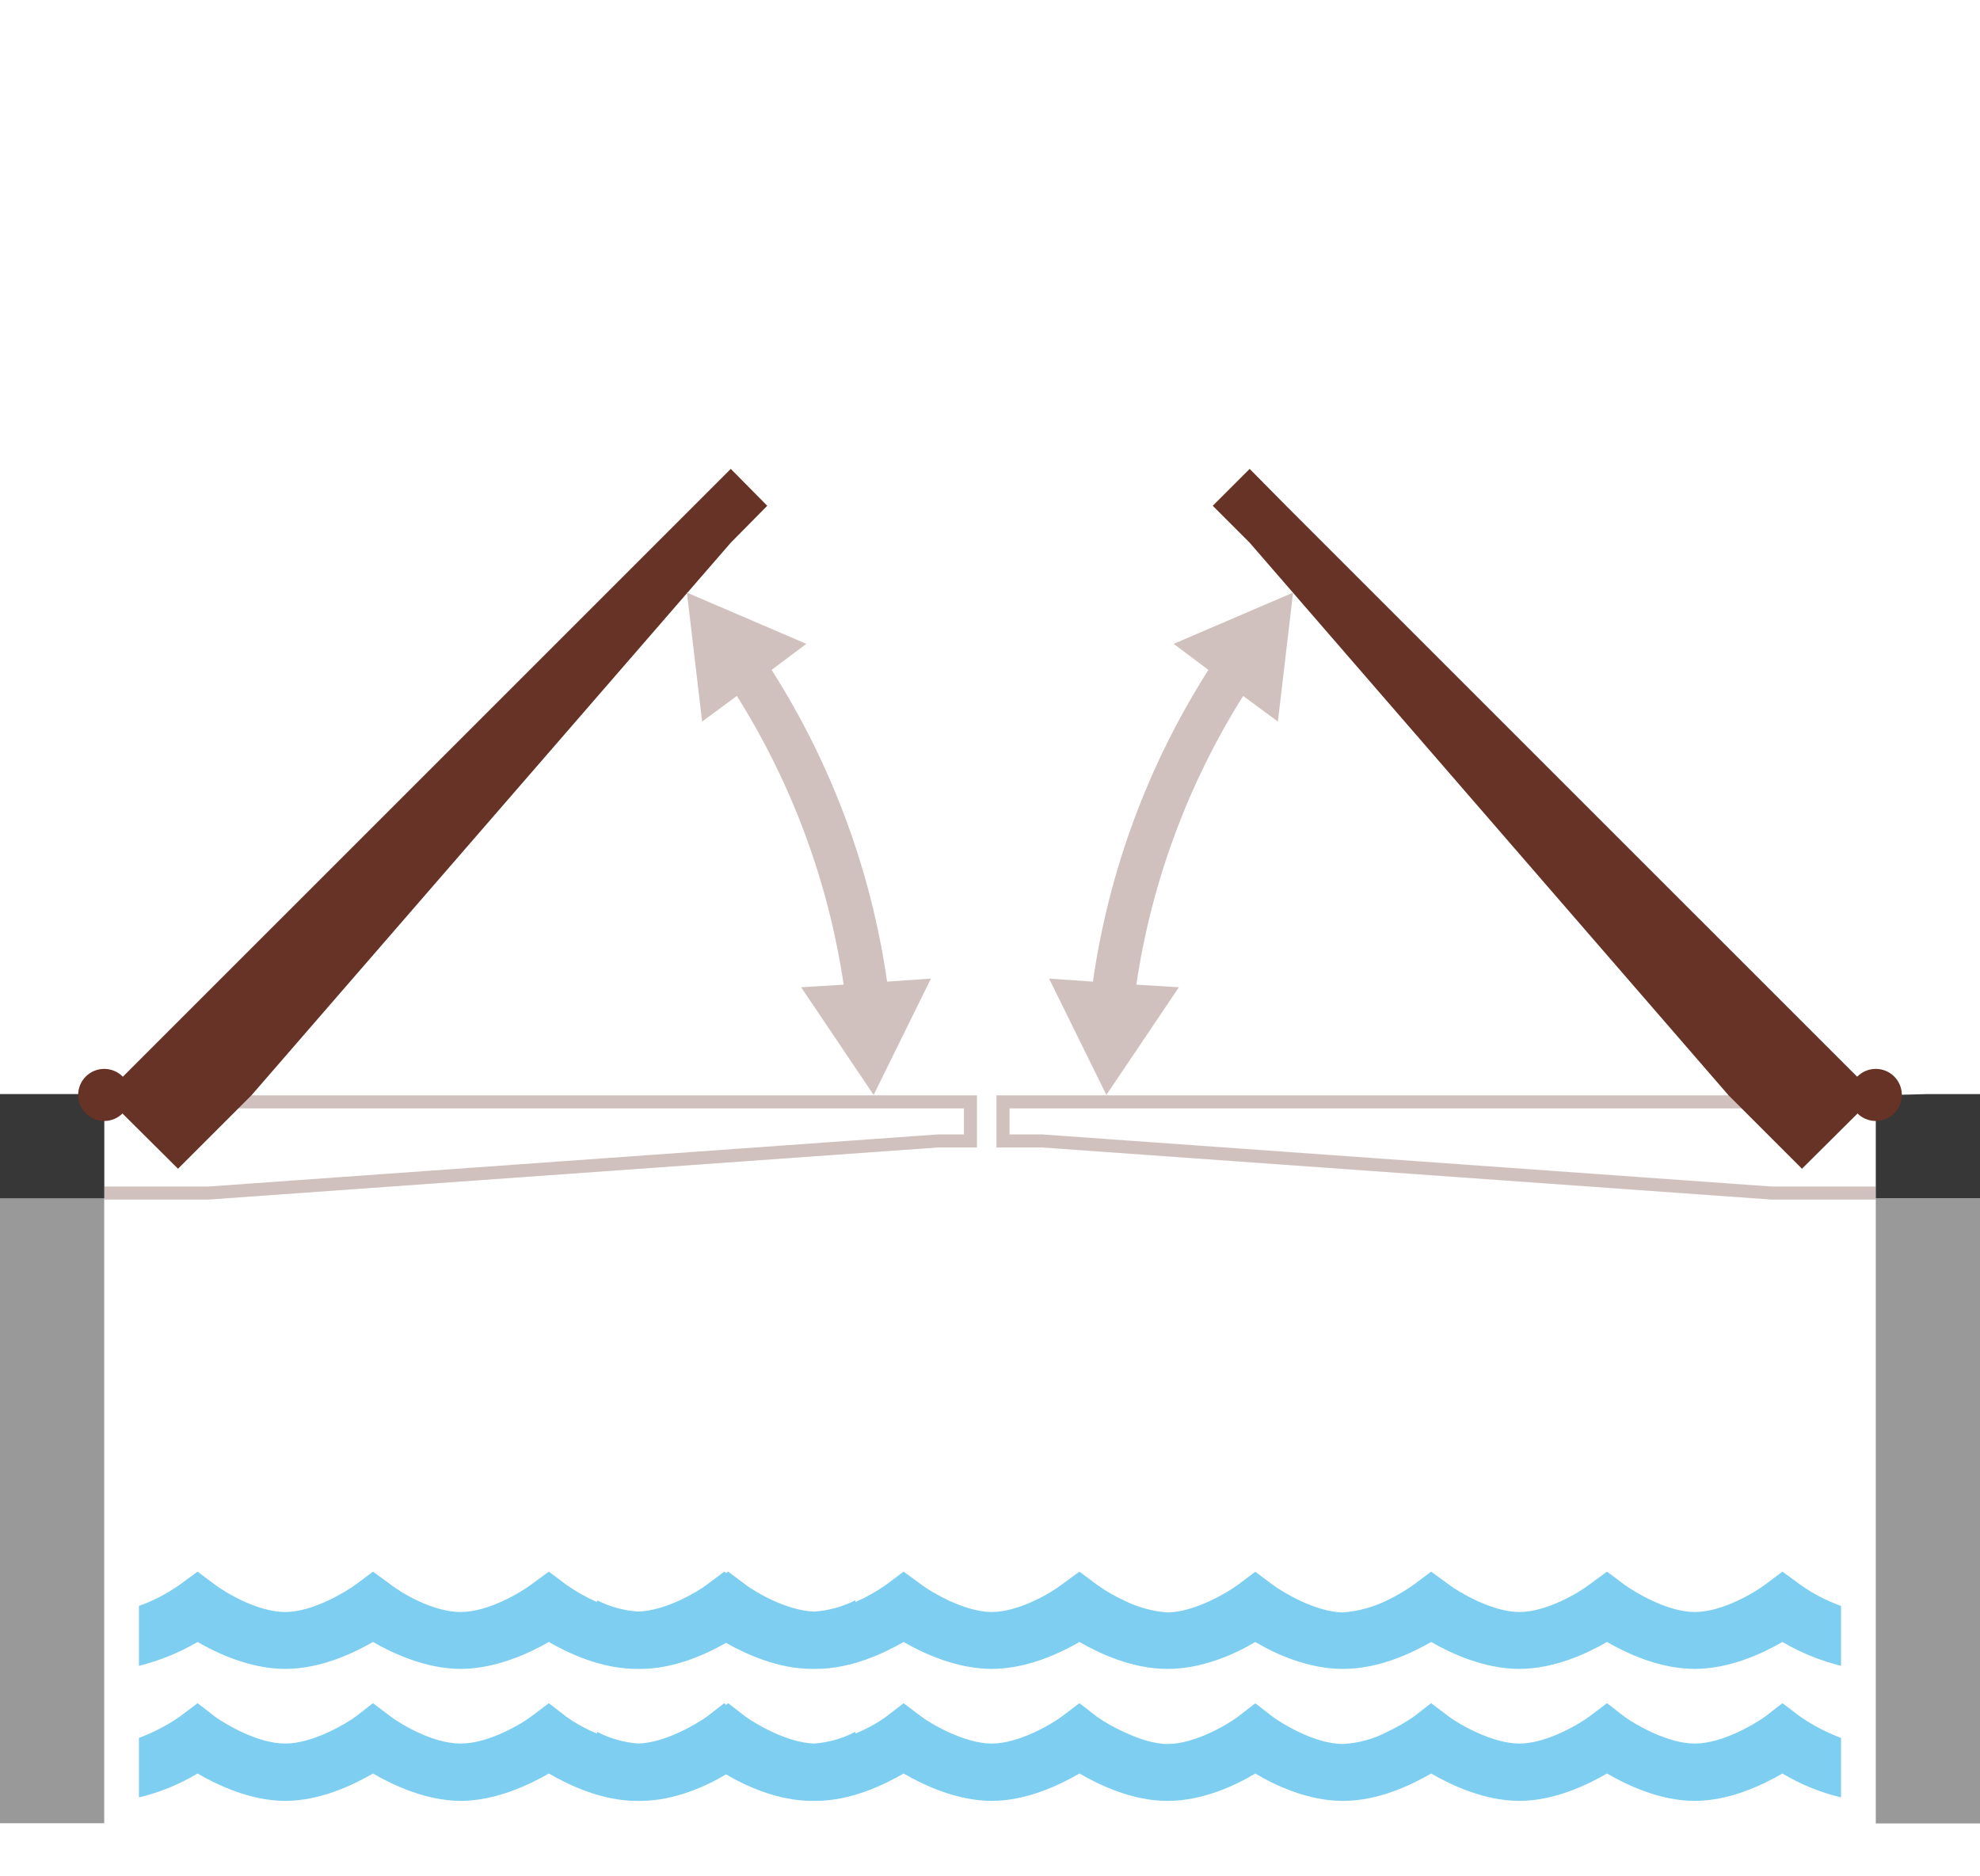
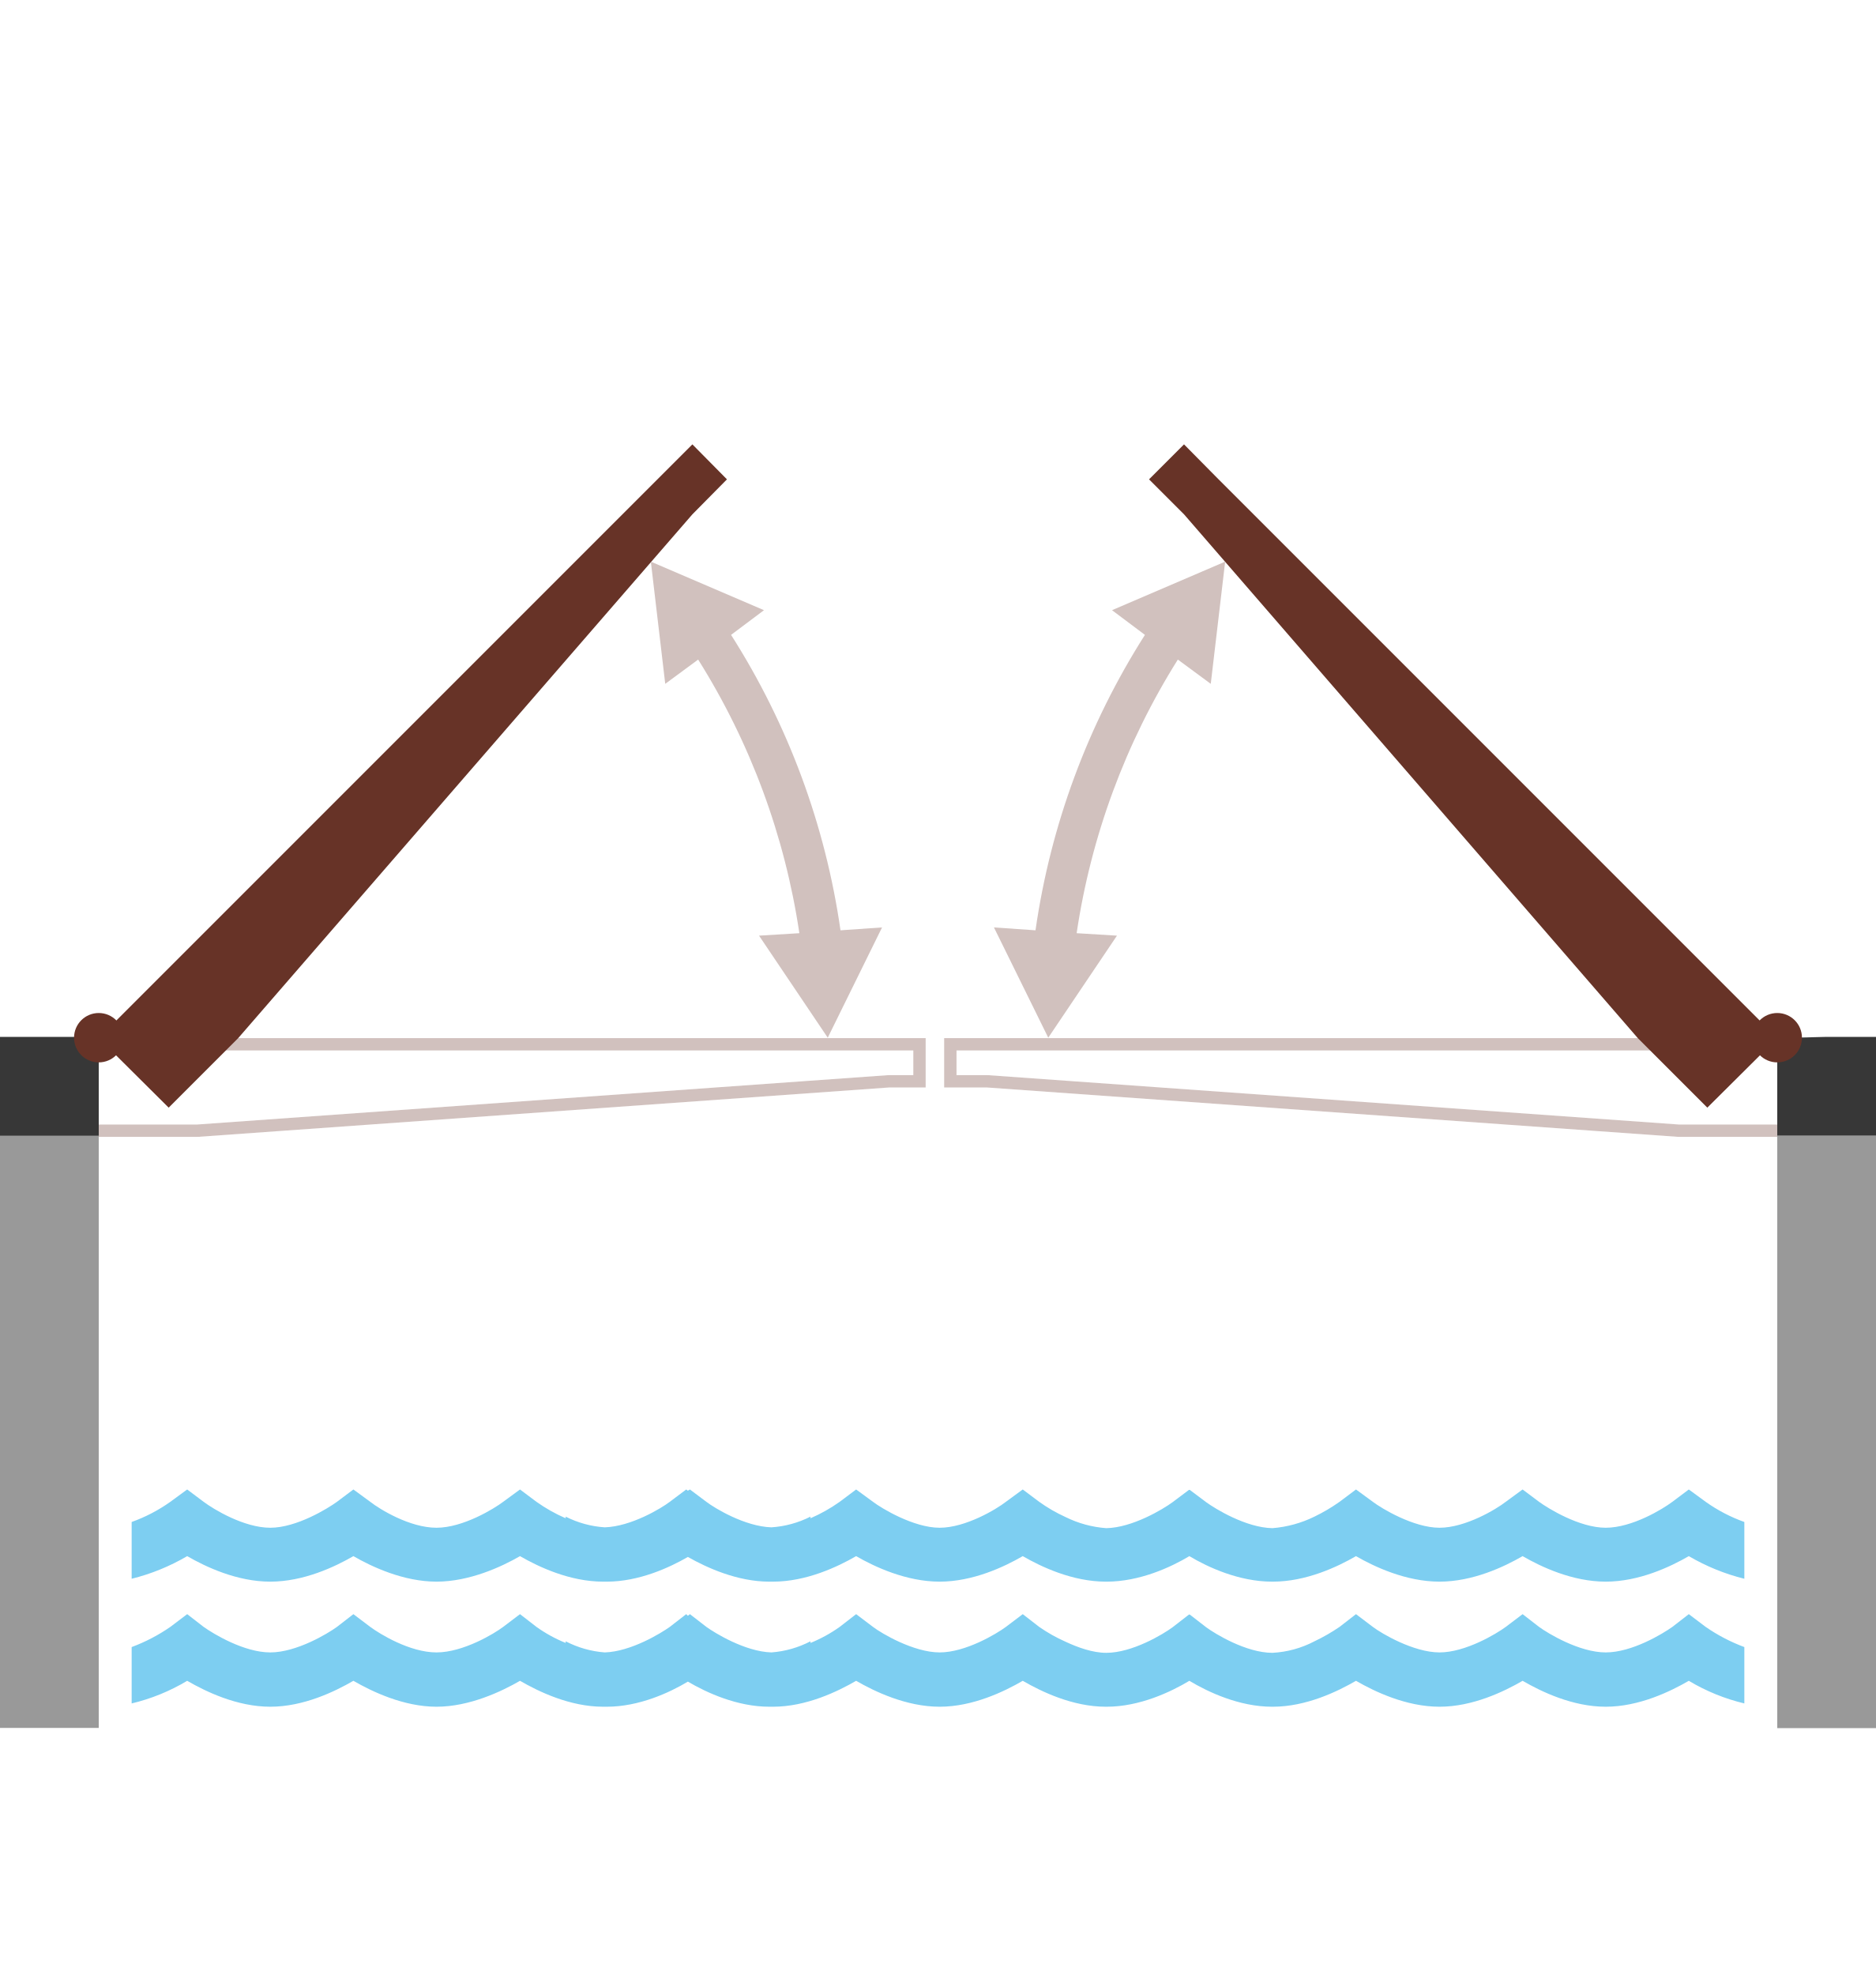
- <svg xmlns="http://www.w3.org/2000/svg" id="5608d7ee-8798-4c27-baa8-f85f658117aa" data-name="Layer 1" width="456" height="432" viewBox="0 0 456 432">
-   <polyline points="24 274.8 48 274.8 216 262.8 223.5 262.8 223.5 253.8 216 253.8 24 253.8" fill="none" stroke="#d1c1be" stroke-miterlimit="10" stroke-width="3" />
-   <polyline points="432 274.8 408 274.8 240 262.8 231 262.8 231 253.8 240 253.8 432 253.8" fill="none" stroke="#d1c1be" stroke-miterlimit="10" stroke-width="3" />
-   <rect x="432" y="276" width="24" height="144" fill="#999" />
-   <rect y="252.2" width="24" height="167.75" fill="#999" />
-   <polygon points="456 276 444 276 432 276 432 264 432 252.3 444 252 456 252 456 264 456 276" fill="#373737" />
-   <rect y="252" width="24" height="24" fill="#373737" />
-   <path d="M424,400.3a42.6,42.6,0,0,1-9.4-4.9l-4.1-3.1-4,3.1c-2.4,1.7-9.8,6.2-16.2,6.2s-14-4.6-16.2-6.2l-4-3.1-4.1,3.1c-2.3,1.7-9.8,6.2-16.1,6.2s-14.1-4.6-16.2-6.2l-4.1-3.1-4,3.1a44.2,44.2,0,0,1-6.1,3.5h0a24.7,24.7,0,0,1-10.2,2.8c-6.4,0-13.9-4.6-16.1-6.2l-4-3.1H289l-4,3.1c-2.3,1.7-9.8,6.2-16.1,6.2-3.3,0-6.9-1.3-9.9-2.7h0a38.9,38.9,0,0,1-6.4-3.6l-4-3.1-4.1,3.1c-2.3,1.7-9.8,6.2-16.1,6.2s-14.1-4.6-16.2-6.2l-4.1-3.1-4,3.1a34.7,34.7,0,0,1-7.1,3.9v-.4a24.6,24.6,0,0,1-9.5,2.7c-6.4-.2-13.7-4.7-15.8-6.2l-4-3.1-.5.4-.4-.4-4,3.1c-2.1,1.5-9.4,6-15.8,6.2a24.6,24.6,0,0,1-9.5-2.7v.4a34.7,34.7,0,0,1-7.1-3.9l-4-3.1-4.1,3.1c-2.1,1.6-9.7,6.2-16.2,6.2s-13.8-4.5-16.1-6.2l-4.1-3.1-4,3.1c-2.2,1.6-9.8,6.2-16.2,6.2s-13.8-4.5-16.2-6.2l-4-3.1-4.1,3.1a42.6,42.6,0,0,1-9.4,4.9V414a47.8,47.8,0,0,0,13.5-5.5c4.5,2.6,12.1,6.3,20.2,6.3s15.7-3.7,20.2-6.3c4.5,2.6,12.2,6.3,20.2,6.3s15.8-3.7,20.3-6.3c4.5,2.6,12.1,6.3,20.2,6.3h.9c7.8,0,15.2-3.4,19.7-6.1,4.6,2.7,12,6.1,19.8,6.1h.9c8.1,0,15.7-3.7,20.2-6.3,4.5,2.6,12.2,6.3,20.3,6.3s15.7-3.7,20.2-6.3c4.5,2.6,12.1,6.3,20.2,6.3h.2c8,0,15.6-3.6,20.1-6.3,4.5,2.7,12.1,6.3,20.1,6.3h.2c8.1,0,15.7-3.7,20.2-6.3,4.5,2.6,12.2,6.3,20.3,6.3s15.7-3.7,20.2-6.3c4.5,2.6,12.1,6.3,20.2,6.3s15.7-3.7,20.2-6.3A47.8,47.8,0,0,0,424,414Z" fill="#7dcef1" />
-   <circle cx="24" cy="252.2" r="6" fill="#673327" />
-   <polygon points="159.8 116.5 24 252.3 41 269.2 57.9 252.3 168.3 125 176.7 116.5 168.3 108 159.8 116.5" fill="#673327" />
-   <path d="M204.3,226.1a181.6,181.6,0,0,0-26.6-71.8l8-6-27.5-11.8,3.5,29.7,8-5.9a172.7,172.7,0,0,1,24.6,66.5l-9.8.6,16.7,24.8,13.2-26.8Z" fill="#d1c1be" />
-   <circle cx="432" cy="252.2" r="6" fill="#673327" />
-   <polygon points="296.2 116.5 432 252.3 415 269.2 398.1 252.3 287.8 125 279.3 116.5 287.8 108 296.2 116.5" fill="#673327" />
-   <path d="M294.3,166.2l3.5-29.7-27.5,11.8,8,6a181.6,181.6,0,0,0-26.6,71.8l-10.1-.7,13.2,26.8,16.7-24.8-9.8-.6a172.7,172.7,0,0,1,24.6-66.5Z" fill="#d1c1be" />
-   <path d="M424,369.9a38.6,38.6,0,0,1-9.4-4.9l-4.1-3-4,3c-2.4,1.8-9.8,6.3-16.2,6.3s-14-4.7-16.2-6.3l-4-3-4.1,3c-2.3,1.8-9.8,6.3-16.1,6.3s-14.1-4.7-16.2-6.3l-4.1-3-4,3a42.5,42.5,0,0,1-6.1,3.6h0a28.2,28.2,0,0,1-10.2,2.8c-6.4-.1-13.9-4.7-16.1-6.3l-4-3H289l-4,3c-2.3,1.7-9.8,6.2-16.1,6.3a26.6,26.6,0,0,1-9.9-2.7h0a37.7,37.7,0,0,1-6.4-3.7l-4-3-4.1,3c-2.3,1.8-9.8,6.3-16.1,6.3s-14.1-4.7-16.2-6.3l-4.1-3-4,3a39.3,39.3,0,0,1-7.1,4v-.4a24.5,24.5,0,0,1-9.5,2.6c-6.4-.2-13.7-4.6-15.8-6.2l-4-3-.5.3-.4-.3-4,3c-2.1,1.6-9.4,6-15.8,6.2a24.5,24.5,0,0,1-9.5-2.6v.4a39.3,39.3,0,0,1-7.1-4l-4-3-4.1,3c-2.1,1.6-9.7,6.3-16.2,6.3S92.3,366.8,90,365l-4.1-3-4,3c-2.2,1.6-9.8,6.3-16.2,6.3s-13.8-4.5-16.2-6.3l-4-3-4.1,3a38.6,38.6,0,0,1-9.4,4.9v13.8a50.9,50.9,0,0,0,13.5-5.5c4.5,2.6,12.1,6.2,20.2,6.2s15.7-3.6,20.2-6.2c4.5,2.6,12.2,6.2,20.2,6.2s15.8-3.6,20.3-6.2c4.5,2.6,12.1,6.2,20.2,6.2h.9c7.8,0,15.2-3.4,19.7-6,4.6,2.6,12,6,19.8,6h.9c8.1,0,15.7-3.6,20.2-6.2,4.5,2.6,12.2,6.2,20.3,6.2s15.7-3.6,20.2-6.2c4.5,2.6,12.1,6.2,20.2,6.2h.2c8,0,15.6-3.5,20.1-6.2,4.5,2.7,12.1,6.2,20.1,6.2h.2c8.1,0,15.7-3.6,20.2-6.2,4.5,2.6,12.2,6.2,20.3,6.2s15.7-3.6,20.2-6.2c4.5,2.6,12.1,6.2,20.2,6.2s15.7-3.6,20.2-6.2a50.9,50.9,0,0,0,13.5,5.5Z" fill="#7dcef1" />
+ <svg xmlns="http://www.w3.org/2000/svg" data-name="Layer 1" height="480" viewBox="0 0 456 480" width="456">
+   <path fill="none" stroke="#d1c1be" stroke-miterlimit="10" stroke-width="3" d="M24 274.8h24l168-12h7.5v-9H24M432 274.8h-24l-168-12h-9v-9h201" />
+   <path fill="#999" d="M432 276h24v144h-24zM0 252.2h24v167.75H0z" />
+   <path fill="#373737" d="M456 276h-24v-23.7l12-.3h12v24zM0 252h24v24H0z" />
+   <path d="M424 400.3a42.6 42.6 0 0 1-9.4-4.9l-4.1-3.1-4 3.1c-2.4 1.7-9.8 6.2-16.2 6.2s-14-4.6-16.2-6.2l-4-3.1-4.1 3.1c-2.3 1.7-9.8 6.2-16.1 6.2s-14.1-4.6-16.2-6.2l-4.1-3.1-4 3.1a44.2 44.2 0 0 1-6.1 3.5 24.7 24.7 0 0 1-10.2 2.8c-6.4 0-13.9-4.6-16.1-6.2l-4-3.1h-.2l-4 3.1c-2.3 1.7-9.8 6.2-16.1 6.2-3.3 0-6.9-1.3-9.9-2.7a38.9 38.9 0 0 1-6.4-3.6l-4-3.1-4.1 3.1c-2.3 1.7-9.8 6.2-16.1 6.2s-14.1-4.6-16.2-6.2l-4.1-3.1-4 3.1a34.7 34.7 0 0 1-7.1 3.9v-.4a24.6 24.6 0 0 1-9.5 2.7c-6.4-.2-13.7-4.7-15.8-6.2l-4-3.1-.5.4-.4-.4-4 3.1c-2.1 1.5-9.4 6-15.8 6.2a24.6 24.6 0 0 1-9.5-2.7v.4a34.7 34.7 0 0 1-7.1-3.9l-4-3.1-4.1 3.1c-2.1 1.6-9.7 6.2-16.2 6.2s-13.8-4.5-16.1-6.2l-4.1-3.1-4 3.1c-2.2 1.6-9.8 6.2-16.2 6.2s-13.8-4.5-16.2-6.2l-4-3.1-4.1 3.1a42.6 42.6 0 0 1-9.4 4.9V414a47.8 47.8 0 0 0 13.5-5.5c4.5 2.6 12.1 6.3 20.2 6.3s15.7-3.7 20.2-6.3c4.5 2.6 12.2 6.3 20.2 6.3s15.8-3.7 20.3-6.3c4.5 2.6 12.1 6.3 20.2 6.3h.9c7.8 0 15.2-3.4 19.7-6.1 4.6 2.7 12 6.1 19.8 6.1h.9c8.1 0 15.7-3.7 20.2-6.3 4.5 2.6 12.2 6.3 20.3 6.3s15.7-3.7 20.2-6.3c4.5 2.6 12.1 6.3 20.2 6.3h.2c8 0 15.6-3.6 20.1-6.3 4.5 2.7 12.1 6.3 20.1 6.3h.2c8.1 0 15.7-3.7 20.2-6.3 4.5 2.6 12.2 6.3 20.3 6.3s15.7-3.7 20.2-6.3c4.5 2.6 12.1 6.3 20.2 6.3s15.7-3.7 20.2-6.3A47.8 47.8 0 0 0 424 414z" fill="#7dcef1" />
+   <circle cx="24" cy="252.2" fill="#673327" r="6" />
+   <path fill="#673327" d="M159.8 116.5L24 252.3l17 16.9 16.9-16.9L168.3 125l8.4-8.5-8.4-8.5-8.5 8.5z" />
+   <path d="M204.3 226.1a181.6 181.6 0 0 0-26.6-71.8l8-6-27.5-11.8 3.5 29.7 8-5.9a172.7 172.7 0 0 1 24.6 66.5l-9.8.6 16.7 24.8 13.2-26.8z" fill="#d1c1be" />
+   <circle cx="432" cy="252.2" fill="#673327" r="6" />
+   <path fill="#673327" d="M296.2 116.5L432 252.3l-17 16.9-16.9-16.9L287.8 125l-8.5-8.5 8.5-8.5 8.4 8.5z" />
+   <path d="M294.3 166.2l3.5-29.7-27.5 11.8 8 6a181.6 181.6 0 0 0-26.6 71.8l-10.1-.7 13.2 26.8 16.7-24.8-9.8-.6a172.7 172.7 0 0 1 24.6-66.5z" fill="#d1c1be" />
+   <path d="M424 369.9a38.6 38.6 0 0 1-9.4-4.9l-4.1-3-4 3c-2.4 1.8-9.8 6.3-16.2 6.3s-14-4.7-16.2-6.3l-4-3-4.1 3c-2.3 1.8-9.8 6.3-16.1 6.3s-14.1-4.7-16.2-6.3l-4.1-3-4 3a42.5 42.5 0 0 1-6.1 3.6 28.2 28.2 0 0 1-10.2 2.8c-6.4-.1-13.9-4.7-16.1-6.3l-4-3h-.2l-4 3c-2.3 1.7-9.8 6.2-16.1 6.3a26.6 26.6 0 0 1-9.9-2.7 37.7 37.7 0 0 1-6.4-3.7l-4-3-4.1 3c-2.3 1.8-9.8 6.3-16.1 6.3s-14.1-4.7-16.2-6.3l-4.1-3-4 3a39.3 39.3 0 0 1-7.1 4v-.4a24.5 24.5 0 0 1-9.5 2.6c-6.4-.2-13.7-4.6-15.8-6.2l-4-3-.5.3-.4-.3-4 3c-2.1 1.6-9.4 6-15.8 6.2a24.5 24.5 0 0 1-9.5-2.6v.4a39.3 39.3 0 0 1-7.1-4l-4-3-4.1 3c-2.1 1.6-9.7 6.3-16.2 6.3S92.3 366.8 90 365l-4.1-3-4 3c-2.2 1.6-9.8 6.3-16.2 6.3s-13.8-4.5-16.2-6.3l-4-3-4.1 3a38.6 38.6 0 0 1-9.4 4.9v13.8a50.9 50.9 0 0 0 13.5-5.5c4.5 2.6 12.1 6.2 20.2 6.2s15.7-3.6 20.2-6.2c4.5 2.6 12.2 6.2 20.2 6.2s15.8-3.6 20.3-6.2c4.5 2.6 12.1 6.2 20.2 6.2h.9c7.8 0 15.2-3.4 19.7-6 4.6 2.6 12 6 19.8 6h.9c8.1 0 15.7-3.6 20.2-6.2 4.5 2.6 12.2 6.2 20.3 6.2s15.7-3.6 20.2-6.2c4.5 2.6 12.1 6.2 20.2 6.2h.2c8 0 15.6-3.5 20.1-6.2 4.5 2.7 12.1 6.2 20.1 6.2h.2c8.1 0 15.7-3.6 20.2-6.2 4.5 2.6 12.2 6.2 20.3 6.2s15.7-3.6 20.2-6.2c4.5 2.6 12.1 6.2 20.2 6.2s15.7-3.6 20.2-6.2a50.9 50.9 0 0 0 13.5 5.5z" fill="#7dcef1" />
+   <text font-family="RijksoverheidSansWebText-Bold, RijksoverheidSansWebText, sans-serif" font-size="24" font-weight="700" text-anchor="middle" x="228" y="465" />
</svg>
